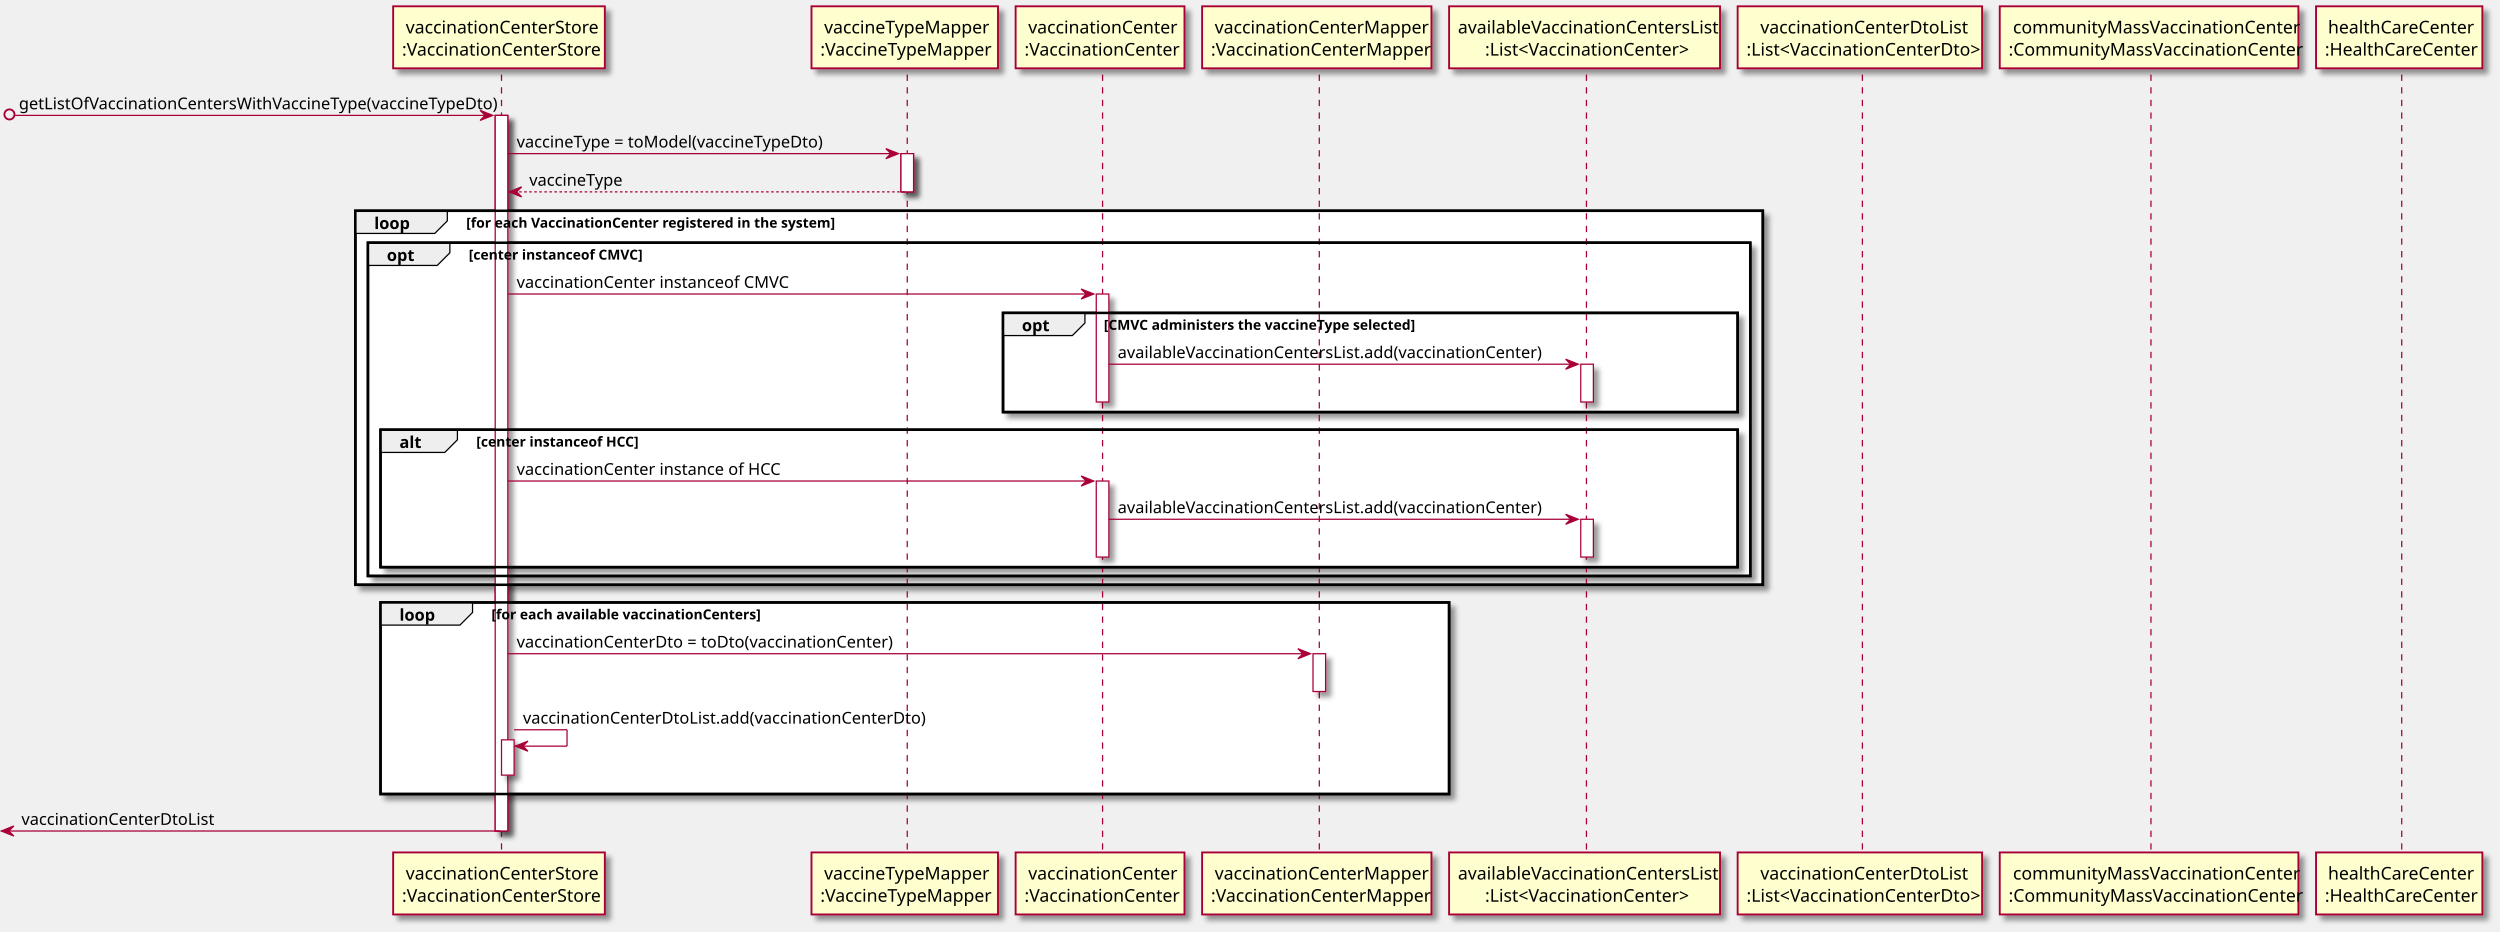
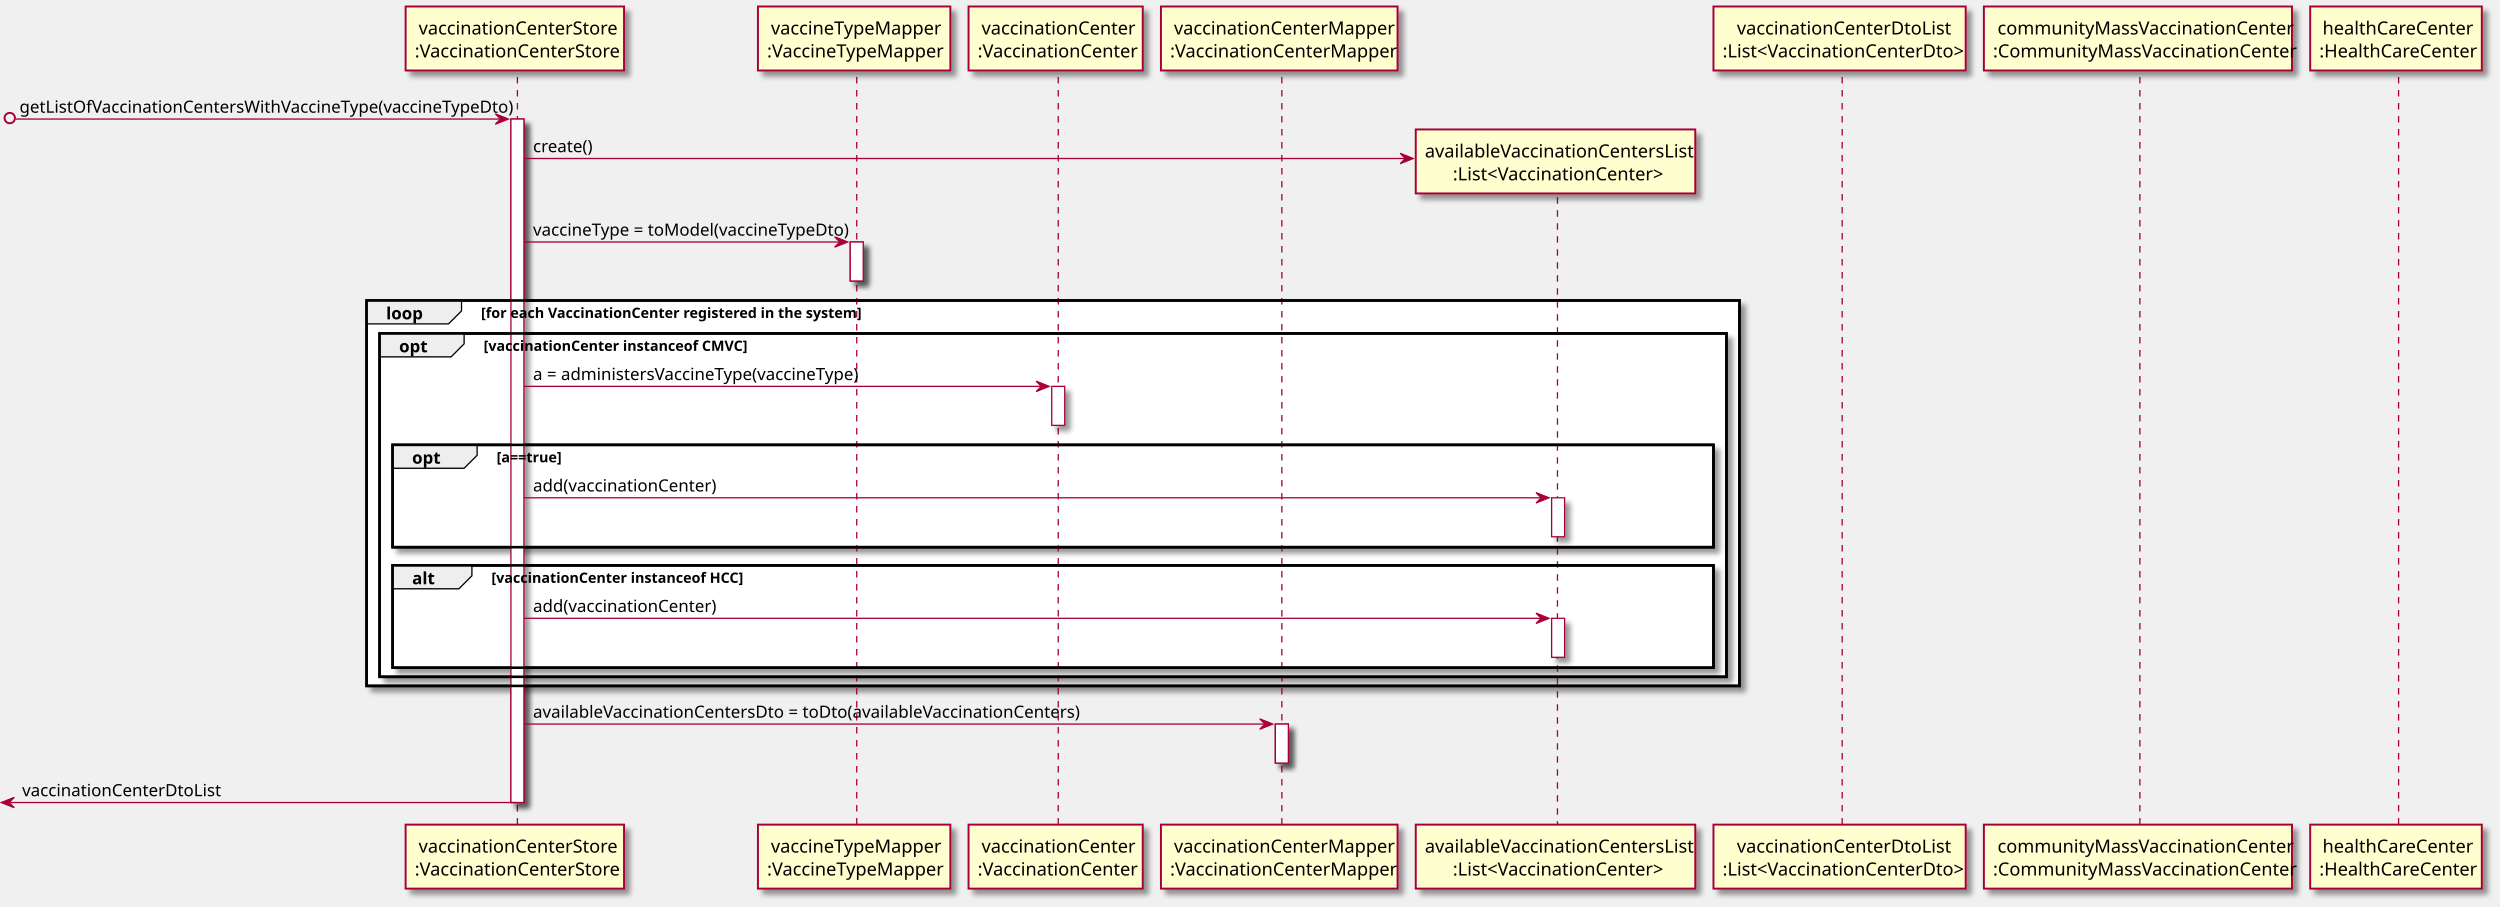
- <svg xmlns="http://www.w3.org/2000/svg" contentScriptType="application/ecmascript" contentStyleType="text/css" height="739px" preserveAspectRatio="none" style="width:1984px;height:739px;background:#FFFFFF;" version="1.1" viewBox="0 0 1984 739" width="1984px" zoomAndPan="magnify">
+ <svg xmlns="http://www.w3.org/2000/svg" contentScriptType="application/ecmascript" contentStyleType="text/css" height="697px" preserveAspectRatio="none" style="width:1923px;height:697px;background:#FFFFFF;" version="1.1" viewBox="0 0 1923 697" width="1923px" zoomAndPan="magnify">
  <defs>
-     <filter height="300%" id="f1lkqbyzqlks2r" width="300%" x="-1" y="-1">
+     <filter height="300%" id="f5pochnc6qaru" width="300%" x="-1" y="-1">
      <feGaussianBlur result="blurOut" stdDeviation="2.0" />
      <feColorMatrix in="blurOut" result="blurOut2" type="matrix" values="0 0 0 0 0 0 0 0 0 0 0 0 0 0 0 0 0 0 .4 0" />
      <feOffset dx="4.0" dy="4.0" in="blurOut2" result="blurOut3" />
      <feBlend in="SourceGraphic" in2="blurOut3" mode="normal" />
    </filter>
  </defs>
  <g>
-     <rect fill="#FFFFFF" filter="url(#f1lkqbyzqlks2r)" height="567.922" style="stroke:#A80036;stroke-width:1.0;" width="10" x="393" y="91.57" />
-     <rect fill="#FFFFFF" filter="url(#f1lkqbyzqlks2r)" height="28" style="stroke:#A80036;stroke-width:1.0;" width="10" x="398" y="587.141" />
-     <rect fill="#FFFFFF" filter="url(#f1lkqbyzqlks2r)" height="30.352" style="stroke:#A80036;stroke-width:1.0;" width="10" x="715" y="121.922" />
-     <rect fill="#FFFFFF" filter="url(#f1lkqbyzqlks2r)" height="85.703" style="stroke:#A80036;stroke-width:1.0;" width="10" x="870" y="233.328" />
-     <rect fill="#FFFFFF" filter="url(#f1lkqbyzqlks2r)" height="60.352" style="stroke:#A80036;stroke-width:1.0;" width="10" x="870" y="381.734" />
-     <rect fill="#FFFFFF" filter="url(#f1lkqbyzqlks2r)" height="30" style="stroke:#A80036;stroke-width:1.0;" width="10" x="1042" y="518.789" />
-     <rect fill="#FFFFFF" filter="url(#f1lkqbyzqlks2r)" height="30" style="stroke:#A80036;stroke-width:1.0;" width="10" x="1254.5" y="289.031" />
-     <rect fill="#FFFFFF" filter="url(#f1lkqbyzqlks2r)" height="30" style="stroke:#A80036;stroke-width:1.0;" width="10" x="1254.5" y="412.086" />
-     <rect fill="#FFFFFF" filter="url(#f1lkqbyzqlks2r)" height="296.812" style="stroke:#000000;stroke-width:2.0;" width="1117" x="282" y="167.273" />
-     <rect fill="#FFFFFF" filter="url(#f1lkqbyzqlks2r)" height="264.461" style="stroke:#000000;stroke-width:2.0;" width="1097" x="292" y="192.625" />
-     <rect fill="#FFFFFF" filter="url(#f1lkqbyzqlks2r)" height="78.703" style="stroke:#000000;stroke-width:2.0;" width="583" x="796" y="248.328" />
-     <rect fill="#FFFFFF" filter="url(#f1lkqbyzqlks2r)" height="109.055" style="stroke:#000000;stroke-width:2.0;" width="1077" x="302" y="341.031" />
-     <rect fill="#FFFFFF" filter="url(#f1lkqbyzqlks2r)" height="152.055" style="stroke:#000000;stroke-width:2.0;" width="848" x="302" y="478.086" />
-     <line style="stroke:#A80036;stroke-width:1.0;stroke-dasharray:5.0,5.0;" x1="398" x2="398" y1="59.219" y2="677.492" />
-     <line style="stroke:#A80036;stroke-width:1.0;stroke-dasharray:5.0,5.0;" x1="720" x2="720" y1="59.219" y2="677.492" />
-     <line style="stroke:#A80036;stroke-width:1.0;stroke-dasharray:5.0,5.0;" x1="875" x2="875" y1="59.219" y2="677.492" />
-     <line style="stroke:#A80036;stroke-width:1.0;stroke-dasharray:5.0,5.0;" x1="1047" x2="1047" y1="59.219" y2="677.492" />
-     <line style="stroke:#A80036;stroke-width:1.0;stroke-dasharray:5.0,5.0;" x1="1259" x2="1259" y1="59.219" y2="677.492" />
-     <line style="stroke:#A80036;stroke-width:1.0;stroke-dasharray:5.0,5.0;" x1="1478" x2="1478" y1="59.219" y2="677.492" />
-     <line style="stroke:#A80036;stroke-width:1.0;stroke-dasharray:5.0,5.0;" x1="1707" x2="1707" y1="59.219" y2="677.492" />
-     <line style="stroke:#A80036;stroke-width:1.0;stroke-dasharray:5.0,5.0;" x1="1906" x2="1906" y1="59.219" y2="677.492" />
-     <rect fill="#FEFECE" filter="url(#f1lkqbyzqlks2r)" height="49.219" style="stroke:#A80036;stroke-width:1.5;" width="168" x="312" y="5" />
+     <rect fill="#FFFFFF" filter="url(#f5pochnc6qaru)" height="525.734" style="stroke:#A80036;stroke-width:1.0;" width="10" x="393" y="91.57" />
+     <rect fill="#FFFFFF" filter="url(#f5pochnc6qaru)" height="30" style="stroke:#A80036;stroke-width:1.0;" width="10" x="654" y="186.141" />
+     <rect fill="#FFFFFF" filter="url(#f5pochnc6qaru)" height="30" style="stroke:#A80036;stroke-width:1.0;" width="10" x="809" y="297.195" />
+     <rect fill="#FFFFFF" filter="url(#f5pochnc6qaru)" height="30" style="stroke:#A80036;stroke-width:1.0;" width="10" x="981" y="556.953" />
+     <rect fill="#FFFFFF" filter="url(#f5pochnc6qaru)" height="30" style="stroke:#A80036;stroke-width:1.0;" width="10" x="1193.5" y="382.898" />
+     <rect fill="#FFFFFF" filter="url(#f5pochnc6qaru)" height="30" style="stroke:#A80036;stroke-width:1.0;" width="10" x="1193.5" y="475.602" />
+     <rect fill="#FFFFFF" filter="url(#f5pochnc6qaru)" height="296.461" style="stroke:#000000;stroke-width:2.0;" width="1056" x="282" y="231.141" />
+     <rect fill="#FFFFFF" filter="url(#f5pochnc6qaru)" height="264.109" style="stroke:#000000;stroke-width:2.0;" width="1036" x="292" y="256.492" />
+     <rect fill="#FFFFFF" filter="url(#f5pochnc6qaru)" height="78.703" style="stroke:#000000;stroke-width:2.0;" width="1016" x="302" y="342.195" />
+     <rect fill="#FFFFFF" filter="url(#f5pochnc6qaru)" height="78.703" style="stroke:#000000;stroke-width:2.0;" width="1016" x="302" y="434.898" />
+     <line style="stroke:#A80036;stroke-width:1.0;stroke-dasharray:5.0,5.0;" x1="398" x2="398" y1="59.219" y2="635.305" />
+     <line style="stroke:#A80036;stroke-width:1.0;stroke-dasharray:5.0,5.0;" x1="659" x2="659" y1="59.219" y2="635.305" />
+     <line style="stroke:#A80036;stroke-width:1.0;stroke-dasharray:5.0,5.0;" x1="814" x2="814" y1="59.219" y2="635.305" />
+     <line style="stroke:#A80036;stroke-width:1.0;stroke-dasharray:5.0,5.0;" x1="986" x2="986" y1="59.219" y2="635.305" />
+     <line style="stroke:#A80036;stroke-width:1.0;stroke-dasharray:5.0,5.0;" x1="1198" x2="1198" y1="141.68" y2="635.305" />
+     <line style="stroke:#A80036;stroke-width:1.0;stroke-dasharray:5.0,5.0;" x1="1417" x2="1417" y1="59.219" y2="635.305" />
+     <line style="stroke:#A80036;stroke-width:1.0;stroke-dasharray:5.0,5.0;" x1="1646" x2="1646" y1="59.219" y2="635.305" />
+     <line style="stroke:#A80036;stroke-width:1.0;stroke-dasharray:5.0,5.0;" x1="1845" x2="1845" y1="59.219" y2="635.305" />
+     <rect fill="#FEFECE" filter="url(#f5pochnc6qaru)" height="49.219" style="stroke:#A80036;stroke-width:1.5;" width="168" x="312" y="5" />
    <text fill="#000000" font-family="sans-serif" font-size="14" lengthAdjust="spacing" textLength="148" x="322" y="26.533">vaccinationCenterStore</text>
    <text fill="#000000" font-family="sans-serif" font-size="14" lengthAdjust="spacing" textLength="154" x="319" y="44.143">:VaccinationCenterStore</text>
-     <rect fill="#FEFECE" filter="url(#f1lkqbyzqlks2r)" height="49.219" style="stroke:#A80036;stroke-width:1.5;" width="168" x="312" y="676.492" />
-     <text fill="#000000" font-family="sans-serif" font-size="14" lengthAdjust="spacing" textLength="148" x="322" y="698.025">vaccinationCenterStore</text>
-     <text fill="#000000" font-family="sans-serif" font-size="14" lengthAdjust="spacing" textLength="154" x="319" y="715.635">:VaccinationCenterStore</text>
-     <rect fill="#FEFECE" filter="url(#f1lkqbyzqlks2r)" height="49.219" style="stroke:#A80036;stroke-width:1.5;" width="148" x="644" y="5" />
-     <text fill="#000000" font-family="sans-serif" font-size="14" lengthAdjust="spacing" textLength="128" x="654" y="26.533">vaccineTypeMapper</text>
-     <text fill="#000000" font-family="sans-serif" font-size="14" lengthAdjust="spacing" textLength="134" x="651" y="44.143">:VaccineTypeMapper</text>
-     <rect fill="#FEFECE" filter="url(#f1lkqbyzqlks2r)" height="49.219" style="stroke:#A80036;stroke-width:1.5;" width="148" x="644" y="676.492" />
-     <text fill="#000000" font-family="sans-serif" font-size="14" lengthAdjust="spacing" textLength="128" x="654" y="698.025">vaccineTypeMapper</text>
-     <text fill="#000000" font-family="sans-serif" font-size="14" lengthAdjust="spacing" textLength="134" x="651" y="715.635">:VaccineTypeMapper</text>
-     <rect fill="#FEFECE" filter="url(#f1lkqbyzqlks2r)" height="49.219" style="stroke:#A80036;stroke-width:1.5;" width="134" x="806" y="5" />
-     <text fill="#000000" font-family="sans-serif" font-size="14" lengthAdjust="spacing" textLength="114" x="816" y="26.533">vaccinationCenter</text>
-     <text fill="#000000" font-family="sans-serif" font-size="14" lengthAdjust="spacing" textLength="120" x="813" y="44.143">:VaccinationCenter</text>
-     <rect fill="#FEFECE" filter="url(#f1lkqbyzqlks2r)" height="49.219" style="stroke:#A80036;stroke-width:1.5;" width="134" x="806" y="676.492" />
-     <text fill="#000000" font-family="sans-serif" font-size="14" lengthAdjust="spacing" textLength="114" x="816" y="698.025">vaccinationCenter</text>
-     <text fill="#000000" font-family="sans-serif" font-size="14" lengthAdjust="spacing" textLength="120" x="813" y="715.635">:VaccinationCenter</text>
-     <rect fill="#FEFECE" filter="url(#f1lkqbyzqlks2r)" height="49.219" style="stroke:#A80036;stroke-width:1.5;" width="182" x="954" y="5" />
-     <text fill="#000000" font-family="sans-serif" font-size="14" lengthAdjust="spacing" textLength="162" x="964" y="26.533">vaccinationCenterMapper</text>
-     <text fill="#000000" font-family="sans-serif" font-size="14" lengthAdjust="spacing" textLength="168" x="961" y="44.143">:VaccinationCenterMapper</text>
-     <rect fill="#FEFECE" filter="url(#f1lkqbyzqlks2r)" height="49.219" style="stroke:#A80036;stroke-width:1.5;" width="182" x="954" y="676.492" />
-     <text fill="#000000" font-family="sans-serif" font-size="14" lengthAdjust="spacing" textLength="162" x="964" y="698.025">vaccinationCenterMapper</text>
-     <text fill="#000000" font-family="sans-serif" font-size="14" lengthAdjust="spacing" textLength="168" x="961" y="715.635">:VaccinationCenterMapper</text>
-     <rect fill="#FEFECE" filter="url(#f1lkqbyzqlks2r)" height="49.219" style="stroke:#A80036;stroke-width:1.5;" width="215" x="1150" y="5" />
-     <text fill="#000000" font-family="sans-serif" font-size="14" lengthAdjust="spacing" textLength="201" x="1157" y="26.533">availableVaccinationCentersList</text>
-     <text fill="#000000" font-family="sans-serif" font-size="14" lengthAdjust="spacing" textLength="158" x="1178.5" y="44.143">:List&lt;VaccinationCenter&gt;</text>
-     <rect fill="#FEFECE" filter="url(#f1lkqbyzqlks2r)" height="49.219" style="stroke:#A80036;stroke-width:1.5;" width="215" x="1150" y="676.492" />
-     <text fill="#000000" font-family="sans-serif" font-size="14" lengthAdjust="spacing" textLength="201" x="1157" y="698.025">availableVaccinationCentersList</text>
-     <text fill="#000000" font-family="sans-serif" font-size="14" lengthAdjust="spacing" textLength="158" x="1178.5" y="715.635">:List&lt;VaccinationCenter&gt;</text>
-     <rect fill="#FEFECE" filter="url(#f1lkqbyzqlks2r)" height="49.219" style="stroke:#A80036;stroke-width:1.5;" width="194" x="1379" y="5" />
-     <text fill="#000000" font-family="sans-serif" font-size="14" lengthAdjust="spacing" textLength="158" x="1397" y="26.533">vaccinationCenterDtoList</text>
-     <text fill="#000000" font-family="sans-serif" font-size="14" lengthAdjust="spacing" textLength="180" x="1386" y="44.143">:List&lt;VaccinationCenterDto&gt;</text>
-     <rect fill="#FEFECE" filter="url(#f1lkqbyzqlks2r)" height="49.219" style="stroke:#A80036;stroke-width:1.5;" width="194" x="1379" y="676.492" />
-     <text fill="#000000" font-family="sans-serif" font-size="14" lengthAdjust="spacing" textLength="158" x="1397" y="698.025">vaccinationCenterDtoList</text>
-     <text fill="#000000" font-family="sans-serif" font-size="14" lengthAdjust="spacing" textLength="180" x="1386" y="715.635">:List&lt;VaccinationCenterDto&gt;</text>
-     <rect fill="#FEFECE" filter="url(#f1lkqbyzqlks2r)" height="49.219" style="stroke:#A80036;stroke-width:1.5;" width="237" x="1587" y="5" />
-     <text fill="#000000" font-family="sans-serif" font-size="14" lengthAdjust="spacing" textLength="216" x="1597.5" y="26.533">communityMassVaccinationCenter</text>
-     <text fill="#000000" font-family="sans-serif" font-size="14" lengthAdjust="spacing" textLength="223" x="1594" y="44.143">:CommunityMassVaccinationCenter</text>
-     <rect fill="#FEFECE" filter="url(#f1lkqbyzqlks2r)" height="49.219" style="stroke:#A80036;stroke-width:1.5;" width="237" x="1587" y="676.492" />
-     <text fill="#000000" font-family="sans-serif" font-size="14" lengthAdjust="spacing" textLength="216" x="1597.5" y="698.025">communityMassVaccinationCenter</text>
-     <text fill="#000000" font-family="sans-serif" font-size="14" lengthAdjust="spacing" textLength="223" x="1594" y="715.635">:CommunityMassVaccinationCenter</text>
-     <rect fill="#FEFECE" filter="url(#f1lkqbyzqlks2r)" height="49.219" style="stroke:#A80036;stroke-width:1.5;" width="132" x="1838" y="5" />
-     <text fill="#000000" font-family="sans-serif" font-size="14" lengthAdjust="spacing" textLength="113" x="1847.5" y="26.533">healthCareCenter</text>
-     <text fill="#000000" font-family="sans-serif" font-size="14" lengthAdjust="spacing" textLength="118" x="1845" y="44.143">:HealthCareCenter</text>
-     <rect fill="#FEFECE" filter="url(#f1lkqbyzqlks2r)" height="49.219" style="stroke:#A80036;stroke-width:1.5;" width="132" x="1838" y="676.492" />
-     <text fill="#000000" font-family="sans-serif" font-size="14" lengthAdjust="spacing" textLength="113" x="1847.5" y="698.025">healthCareCenter</text>
-     <text fill="#000000" font-family="sans-serif" font-size="14" lengthAdjust="spacing" textLength="118" x="1845" y="715.635">:HealthCareCenter</text>
-     <rect fill="#FFFFFF" filter="url(#f1lkqbyzqlks2r)" height="567.922" style="stroke:#A80036;stroke-width:1.0;" width="10" x="393" y="91.57" />
-     <rect fill="#FFFFFF" filter="url(#f1lkqbyzqlks2r)" height="28" style="stroke:#A80036;stroke-width:1.0;" width="10" x="398" y="587.141" />
-     <rect fill="#FFFFFF" filter="url(#f1lkqbyzqlks2r)" height="30.352" style="stroke:#A80036;stroke-width:1.0;" width="10" x="715" y="121.922" />
-     <rect fill="#FFFFFF" filter="url(#f1lkqbyzqlks2r)" height="85.703" style="stroke:#A80036;stroke-width:1.0;" width="10" x="870" y="233.328" />
-     <rect fill="#FFFFFF" filter="url(#f1lkqbyzqlks2r)" height="60.352" style="stroke:#A80036;stroke-width:1.0;" width="10" x="870" y="381.734" />
-     <rect fill="#FFFFFF" filter="url(#f1lkqbyzqlks2r)" height="30" style="stroke:#A80036;stroke-width:1.0;" width="10" x="1042" y="518.789" />
-     <rect fill="#FFFFFF" filter="url(#f1lkqbyzqlks2r)" height="30" style="stroke:#A80036;stroke-width:1.0;" width="10" x="1254.5" y="289.031" />
-     <rect fill="#FFFFFF" filter="url(#f1lkqbyzqlks2r)" height="30" style="stroke:#A80036;stroke-width:1.0;" width="10" x="1254.5" y="412.086" />
+     <rect fill="#FEFECE" filter="url(#f5pochnc6qaru)" height="49.219" style="stroke:#A80036;stroke-width:1.5;" width="168" x="312" y="634.305" />
+     <text fill="#000000" font-family="sans-serif" font-size="14" lengthAdjust="spacing" textLength="148" x="322" y="655.838">vaccinationCenterStore</text>
+     <text fill="#000000" font-family="sans-serif" font-size="14" lengthAdjust="spacing" textLength="154" x="319" y="673.447">:VaccinationCenterStore</text>
+     <rect fill="#FEFECE" filter="url(#f5pochnc6qaru)" height="49.219" style="stroke:#A80036;stroke-width:1.5;" width="148" x="583" y="5" />
+     <text fill="#000000" font-family="sans-serif" font-size="14" lengthAdjust="spacing" textLength="128" x="593" y="26.533">vaccineTypeMapper</text>
+     <text fill="#000000" font-family="sans-serif" font-size="14" lengthAdjust="spacing" textLength="134" x="590" y="44.143">:VaccineTypeMapper</text>
+     <rect fill="#FEFECE" filter="url(#f5pochnc6qaru)" height="49.219" style="stroke:#A80036;stroke-width:1.5;" width="148" x="583" y="634.305" />
+     <text fill="#000000" font-family="sans-serif" font-size="14" lengthAdjust="spacing" textLength="128" x="593" y="655.838">vaccineTypeMapper</text>
+     <text fill="#000000" font-family="sans-serif" font-size="14" lengthAdjust="spacing" textLength="134" x="590" y="673.447">:VaccineTypeMapper</text>
+     <rect fill="#FEFECE" filter="url(#f5pochnc6qaru)" height="49.219" style="stroke:#A80036;stroke-width:1.5;" width="134" x="745" y="5" />
+     <text fill="#000000" font-family="sans-serif" font-size="14" lengthAdjust="spacing" textLength="114" x="755" y="26.533">vaccinationCenter</text>
+     <text fill="#000000" font-family="sans-serif" font-size="14" lengthAdjust="spacing" textLength="120" x="752" y="44.143">:VaccinationCenter</text>
+     <rect fill="#FEFECE" filter="url(#f5pochnc6qaru)" height="49.219" style="stroke:#A80036;stroke-width:1.5;" width="134" x="745" y="634.305" />
+     <text fill="#000000" font-family="sans-serif" font-size="14" lengthAdjust="spacing" textLength="114" x="755" y="655.838">vaccinationCenter</text>
+     <text fill="#000000" font-family="sans-serif" font-size="14" lengthAdjust="spacing" textLength="120" x="752" y="673.447">:VaccinationCenter</text>
+     <rect fill="#FEFECE" filter="url(#f5pochnc6qaru)" height="49.219" style="stroke:#A80036;stroke-width:1.5;" width="182" x="893" y="5" />
+     <text fill="#000000" font-family="sans-serif" font-size="14" lengthAdjust="spacing" textLength="162" x="903" y="26.533">vaccinationCenterMapper</text>
+     <text fill="#000000" font-family="sans-serif" font-size="14" lengthAdjust="spacing" textLength="168" x="900" y="44.143">:VaccinationCenterMapper</text>
+     <rect fill="#FEFECE" filter="url(#f5pochnc6qaru)" height="49.219" style="stroke:#A80036;stroke-width:1.5;" width="182" x="893" y="634.305" />
+     <text fill="#000000" font-family="sans-serif" font-size="14" lengthAdjust="spacing" textLength="162" x="903" y="655.838">vaccinationCenterMapper</text>
+     <text fill="#000000" font-family="sans-serif" font-size="14" lengthAdjust="spacing" textLength="168" x="900" y="673.447">:VaccinationCenterMapper</text>
+     <rect fill="#FEFECE" filter="url(#f5pochnc6qaru)" height="49.219" style="stroke:#A80036;stroke-width:1.5;" width="215" x="1089" y="634.305" />
+     <text fill="#000000" font-family="sans-serif" font-size="14" lengthAdjust="spacing" textLength="201" x="1096" y="655.838">availableVaccinationCentersList</text>
+     <text fill="#000000" font-family="sans-serif" font-size="14" lengthAdjust="spacing" textLength="158" x="1117.5" y="673.447">:List&lt;VaccinationCenter&gt;</text>
+     <rect fill="#FEFECE" filter="url(#f5pochnc6qaru)" height="49.219" style="stroke:#A80036;stroke-width:1.5;" width="194" x="1318" y="5" />
+     <text fill="#000000" font-family="sans-serif" font-size="14" lengthAdjust="spacing" textLength="158" x="1336" y="26.533">vaccinationCenterDtoList</text>
+     <text fill="#000000" font-family="sans-serif" font-size="14" lengthAdjust="spacing" textLength="180" x="1325" y="44.143">:List&lt;VaccinationCenterDto&gt;</text>
+     <rect fill="#FEFECE" filter="url(#f5pochnc6qaru)" height="49.219" style="stroke:#A80036;stroke-width:1.5;" width="194" x="1318" y="634.305" />
+     <text fill="#000000" font-family="sans-serif" font-size="14" lengthAdjust="spacing" textLength="158" x="1336" y="655.838">vaccinationCenterDtoList</text>
+     <text fill="#000000" font-family="sans-serif" font-size="14" lengthAdjust="spacing" textLength="180" x="1325" y="673.447">:List&lt;VaccinationCenterDto&gt;</text>
+     <rect fill="#FEFECE" filter="url(#f5pochnc6qaru)" height="49.219" style="stroke:#A80036;stroke-width:1.5;" width="237" x="1526" y="5" />
+     <text fill="#000000" font-family="sans-serif" font-size="14" lengthAdjust="spacing" textLength="216" x="1536.5" y="26.533">communityMassVaccinationCenter</text>
+     <text fill="#000000" font-family="sans-serif" font-size="14" lengthAdjust="spacing" textLength="223" x="1533" y="44.143">:CommunityMassVaccinationCenter</text>
+     <rect fill="#FEFECE" filter="url(#f5pochnc6qaru)" height="49.219" style="stroke:#A80036;stroke-width:1.5;" width="237" x="1526" y="634.305" />
+     <text fill="#000000" font-family="sans-serif" font-size="14" lengthAdjust="spacing" textLength="216" x="1536.5" y="655.838">communityMassVaccinationCenter</text>
+     <text fill="#000000" font-family="sans-serif" font-size="14" lengthAdjust="spacing" textLength="223" x="1533" y="673.447">:CommunityMassVaccinationCenter</text>
+     <rect fill="#FEFECE" filter="url(#f5pochnc6qaru)" height="49.219" style="stroke:#A80036;stroke-width:1.5;" width="132" x="1777" y="5" />
+     <text fill="#000000" font-family="sans-serif" font-size="14" lengthAdjust="spacing" textLength="113" x="1786.5" y="26.533">healthCareCenter</text>
+     <text fill="#000000" font-family="sans-serif" font-size="14" lengthAdjust="spacing" textLength="118" x="1784" y="44.143">:HealthCareCenter</text>
+     <rect fill="#FEFECE" filter="url(#f5pochnc6qaru)" height="49.219" style="stroke:#A80036;stroke-width:1.5;" width="132" x="1777" y="634.305" />
+     <text fill="#000000" font-family="sans-serif" font-size="14" lengthAdjust="spacing" textLength="113" x="1786.5" y="655.838">healthCareCenter</text>
+     <text fill="#000000" font-family="sans-serif" font-size="14" lengthAdjust="spacing" textLength="118" x="1784" y="673.447">:HealthCareCenter</text>
+     <rect fill="#FFFFFF" filter="url(#f5pochnc6qaru)" height="525.734" style="stroke:#A80036;stroke-width:1.0;" width="10" x="393" y="91.57" />
+     <rect fill="#FFFFFF" filter="url(#f5pochnc6qaru)" height="30" style="stroke:#A80036;stroke-width:1.0;" width="10" x="654" y="186.141" />
+     <rect fill="#FFFFFF" filter="url(#f5pochnc6qaru)" height="30" style="stroke:#A80036;stroke-width:1.0;" width="10" x="809" y="297.195" />
+     <rect fill="#FFFFFF" filter="url(#f5pochnc6qaru)" height="30" style="stroke:#A80036;stroke-width:1.0;" width="10" x="981" y="556.953" />
+     <rect fill="#FFFFFF" filter="url(#f5pochnc6qaru)" height="30" style="stroke:#A80036;stroke-width:1.0;" width="10" x="1193.5" y="382.898" />
+     <rect fill="#FFFFFF" filter="url(#f5pochnc6qaru)" height="30" style="stroke:#A80036;stroke-width:1.0;" width="10" x="1193.5" y="475.602" />
    <ellipse cx="7.5" cy="90.82" rx="4" ry="4" style="stroke:#A80036;stroke-width:1.5;fill:none;" />
    <polygon fill="#A80036" points="381,87.57,391,91.57,381,95.57,385,91.57" style="stroke:#A80036;stroke-width:1.0;" />
    <line style="stroke:#A80036;stroke-width:1.0;" x1="12" x2="387" y1="91.57" y2="91.57" />
    <text fill="#000000" font-family="sans-serif" font-size="13" lengthAdjust="spacing" textLength="366" x="15" y="86.714">getListOfVaccinationCentersWithVaccineType(vaccineTypeDto)</text>
-     <polygon fill="#A80036" points="703,117.922,713,121.922,703,125.922,707,121.922" style="stroke:#A80036;stroke-width:1.0;" />
-     <line style="stroke:#A80036;stroke-width:1.0;" x1="403" x2="709" y1="121.922" y2="121.922" />
-     <text fill="#000000" font-family="sans-serif" font-size="13" lengthAdjust="spacing" textLength="232" x="410" y="117.065">vaccineType = toModel(vaccineTypeDto)</text>
-     <polygon fill="#A80036" points="414,148.273,404,152.273,414,156.273,410,152.273" style="stroke:#A80036;stroke-width:1.0;" />
-     <line style="stroke:#A80036;stroke-width:1.0;stroke-dasharray:2.0,2.0;" x1="408" x2="719" y1="152.273" y2="152.273" />
-     <text fill="#000000" font-family="sans-serif" font-size="13" lengthAdjust="spacing" textLength="71" x="420" y="147.417">vaccineType</text>
-     <path d="M282,167.273 L355,167.273 L355,175.273 L345,185.273 L282,185.273 L282,167.273 " fill="#EEEEEE" style="stroke:#000000;stroke-width:1.0;" />
-     <rect fill="none" height="296.812" style="stroke:#000000;stroke-width:2.0;" width="1117" x="282" y="167.273" />
-     <text fill="#000000" font-family="sans-serif" font-size="13" font-weight="bold" lengthAdjust="spacing" textLength="28" x="297" y="181.769">loop</text>
-     <text fill="#000000" font-family="sans-serif" font-size="11" font-weight="bold" lengthAdjust="spacing" textLength="298" x="370" y="180.692">[for each VaccinationCenter registered in the system]</text>
-     <path d="M292,192.625 L357,192.625 L357,200.625 L347,210.625 L292,210.625 L292,192.625 " fill="#EEEEEE" style="stroke:#000000;stroke-width:1.0;" />
-     <rect fill="none" height="264.461" style="stroke:#000000;stroke-width:2.0;" width="1097" x="292" y="192.625" />
-     <text fill="#000000" font-family="sans-serif" font-size="13" font-weight="bold" lengthAdjust="spacing" textLength="20" x="307" y="207.12">opt</text>
-     <text fill="#000000" font-family="sans-serif" font-size="11" font-weight="bold" lengthAdjust="spacing" textLength="142" x="372" y="206.044">[center instanceof CMVC]</text>
-     <polygon fill="#A80036" points="858,229.328,868,233.328,858,237.328,862,233.328" style="stroke:#A80036;stroke-width:1.0;" />
-     <line style="stroke:#A80036;stroke-width:1.0;" x1="403" x2="864" y1="233.328" y2="233.328" />
-     <text fill="#000000" font-family="sans-serif" font-size="13" lengthAdjust="spacing" textLength="207" x="410" y="228.472">vaccinationCenter instanceof CMVC</text>
-     <path d="M796,248.328 L861,248.328 L861,256.328 L851,266.328 L796,266.328 L796,248.328 " fill="#EEEEEE" style="stroke:#000000;stroke-width:1.0;" />
-     <rect fill="none" height="78.703" style="stroke:#000000;stroke-width:2.0;" width="583" x="796" y="248.328" />
-     <text fill="#000000" font-family="sans-serif" font-size="13" font-weight="bold" lengthAdjust="spacing" textLength="20" x="811" y="262.823">opt</text>
-     <text fill="#000000" font-family="sans-serif" font-size="11" font-weight="bold" lengthAdjust="spacing" textLength="255" x="876" y="261.747">[CMVC administers the vaccineType selected]</text>
-     <polygon fill="#A80036" points="1242.5,285.031,1252.5,289.031,1242.5,293.031,1246.5,289.031" style="stroke:#A80036;stroke-width:1.0;" />
-     <line style="stroke:#A80036;stroke-width:1.0;" x1="880" x2="1248.5" y1="289.031" y2="289.031" />
-     <text fill="#000000" font-family="sans-serif" font-size="13" lengthAdjust="spacing" textLength="318" x="887" y="284.175">availableVaccinationCentersList.add(vaccinationCenter)</text>
-     <path d="M302,341.031 L363,341.031 L363,349.031 L353,359.031 L302,359.031 L302,341.031 " fill="#EEEEEE" style="stroke:#000000;stroke-width:1.0;" />
-     <rect fill="none" height="109.055" style="stroke:#000000;stroke-width:2.0;" width="1077" x="302" y="341.031" />
-     <text fill="#000000" font-family="sans-serif" font-size="13" font-weight="bold" lengthAdjust="spacing" textLength="16" x="317" y="355.526">alt</text>
-     <text fill="#000000" font-family="sans-serif" font-size="11" font-weight="bold" lengthAdjust="spacing" textLength="131" x="378" y="354.45">[center instanceof HCC]</text>
-     <polygon fill="#A80036" points="858,377.734,868,381.734,858,385.734,862,381.734" style="stroke:#A80036;stroke-width:1.0;" />
-     <line style="stroke:#A80036;stroke-width:1.0;" x1="403" x2="864" y1="381.734" y2="381.734" />
-     <text fill="#000000" font-family="sans-serif" font-size="13" lengthAdjust="spacing" textLength="200" x="410" y="376.878">vaccinationCenter instance of HCC</text>
-     <polygon fill="#A80036" points="1242.5,408.086,1252.5,412.086,1242.5,416.086,1246.5,412.086" style="stroke:#A80036;stroke-width:1.0;" />
-     <line style="stroke:#A80036;stroke-width:1.0;" x1="880" x2="1248.5" y1="412.086" y2="412.086" />
-     <text fill="#000000" font-family="sans-serif" font-size="13" lengthAdjust="spacing" textLength="318" x="887" y="407.229">availableVaccinationCentersList.add(vaccinationCenter)</text>
-     <path d="M302,478.086 L375,478.086 L375,486.086 L365,496.086 L302,496.086 L302,478.086 " fill="#EEEEEE" style="stroke:#000000;stroke-width:1.0;" />
-     <rect fill="none" height="152.055" style="stroke:#000000;stroke-width:2.0;" width="848" x="302" y="478.086" />
-     <text fill="#000000" font-family="sans-serif" font-size="13" font-weight="bold" lengthAdjust="spacing" textLength="28" x="317" y="492.581">loop</text>
-     <text fill="#000000" font-family="sans-serif" font-size="11" font-weight="bold" lengthAdjust="spacing" textLength="212" x="390" y="491.505">[for each available vaccinationCenters]</text>
-     <polygon fill="#A80036" points="1030,514.789,1040,518.789,1030,522.789,1034,518.789" style="stroke:#A80036;stroke-width:1.0;" />
-     <line style="stroke:#A80036;stroke-width:1.0;" x1="403" x2="1036" y1="518.789" y2="518.789" />
-     <text fill="#000000" font-family="sans-serif" font-size="13" lengthAdjust="spacing" textLength="279" x="410" y="513.933">vaccinationCenterDto = toDto(vaccinationCenter)</text>
-     <line style="stroke:#A80036;stroke-width:1.0;" x1="408" x2="450" y1="579.141" y2="579.141" />
-     <line style="stroke:#A80036;stroke-width:1.0;" x1="450" x2="450" y1="579.141" y2="592.141" />
-     <line style="stroke:#A80036;stroke-width:1.0;" x1="409" x2="450" y1="592.141" y2="592.141" />
-     <polygon fill="#A80036" points="419,588.141,409,592.141,419,596.141,415,592.141" style="stroke:#A80036;stroke-width:1.0;" />
-     <text fill="#000000" font-family="sans-serif" font-size="13" lengthAdjust="spacing" textLength="298" x="415" y="574.284">vaccinationCenterDtoList.add(vaccinationCenterDto)</text>
-     <polygon fill="#A80036" points="11,655.492,1,659.492,11,663.492,7,659.492" style="stroke:#A80036;stroke-width:1.0;" />
-     <line style="stroke:#A80036;stroke-width:1.0;" x1="5" x2="397" y1="659.492" y2="659.492" />
-     <text fill="#000000" font-family="sans-serif" font-size="13" lengthAdjust="spacing" textLength="143" x="17" y="654.636">vaccinationCenterDtoList</text>
+     <polygon fill="#A80036" points="1077,117.922,1087,121.922,1077,125.922,1081,121.922" style="stroke:#A80036;stroke-width:1.0;" />
+     <line style="stroke:#A80036;stroke-width:1.0;" x1="403" x2="1083" y1="121.922" y2="121.922" />
+     <text fill="#000000" font-family="sans-serif" font-size="13" lengthAdjust="spacing" textLength="44" x="410" y="117.065">create()</text>
+     <rect fill="#FEFECE" filter="url(#f5pochnc6qaru)" height="49.219" style="stroke:#A80036;stroke-width:1.5;" width="215" x="1089" y="99.57" />
+     <text fill="#000000" font-family="sans-serif" font-size="14" lengthAdjust="spacing" textLength="201" x="1096" y="121.103">availableVaccinationCentersList</text>
+     <text fill="#000000" font-family="sans-serif" font-size="14" lengthAdjust="spacing" textLength="158" x="1117.5" y="138.713">:List&lt;VaccinationCenter&gt;</text>
+     <polygon fill="#A80036" points="642,182.141,652,186.141,642,190.141,646,186.141" style="stroke:#A80036;stroke-width:1.0;" />
+     <line style="stroke:#A80036;stroke-width:1.0;" x1="403" x2="648" y1="186.141" y2="186.141" />
+     <text fill="#000000" font-family="sans-serif" font-size="13" lengthAdjust="spacing" textLength="232" x="410" y="181.284">vaccineType = toModel(vaccineTypeDto)</text>
+     <path d="M282,231.141 L355,231.141 L355,239.141 L345,249.141 L282,249.141 L282,231.141 " fill="#EEEEEE" style="stroke:#000000;stroke-width:1.0;" />
+     <rect fill="none" height="296.461" style="stroke:#000000;stroke-width:2.0;" width="1056" x="282" y="231.141" />
+     <text fill="#000000" font-family="sans-serif" font-size="13" font-weight="bold" lengthAdjust="spacing" textLength="28" x="297" y="245.636">loop</text>
+     <text fill="#000000" font-family="sans-serif" font-size="11" font-weight="bold" lengthAdjust="spacing" textLength="298" x="370" y="244.56">[for each VaccinationCenter registered in the system]</text>
+     <path d="M292,256.492 L357,256.492 L357,264.492 L347,274.492 L292,274.492 L292,256.492 " fill="#EEEEEE" style="stroke:#000000;stroke-width:1.0;" />
+     <rect fill="none" height="264.109" style="stroke:#000000;stroke-width:2.0;" width="1036" x="292" y="256.492" />
+     <text fill="#000000" font-family="sans-serif" font-size="13" font-weight="bold" lengthAdjust="spacing" textLength="20" x="307" y="270.987">opt</text>
+     <text fill="#000000" font-family="sans-serif" font-size="11" font-weight="bold" lengthAdjust="spacing" textLength="205" x="372" y="269.911">[vaccinationCenter instanceof CMVC]</text>
+     <polygon fill="#A80036" points="797,293.195,807,297.195,797,301.195,801,297.195" style="stroke:#A80036;stroke-width:1.0;" />
+     <line style="stroke:#A80036;stroke-width:1.0;" x1="403" x2="803" y1="297.195" y2="297.195" />
+     <text fill="#000000" font-family="sans-serif" font-size="13" lengthAdjust="spacing" textLength="244" x="410" y="292.339">a = administersVaccineType(vaccineType)</text>
+     <path d="M302,342.195 L367,342.195 L367,350.195 L357,360.195 L302,360.195 L302,342.195 " fill="#EEEEEE" style="stroke:#000000;stroke-width:1.0;" />
+     <rect fill="none" height="78.703" style="stroke:#000000;stroke-width:2.0;" width="1016" x="302" y="342.195" />
+     <text fill="#000000" font-family="sans-serif" font-size="13" font-weight="bold" lengthAdjust="spacing" textLength="20" x="317" y="356.69">opt</text>
+     <text fill="#000000" font-family="sans-serif" font-size="11" font-weight="bold" lengthAdjust="spacing" textLength="49" x="382" y="355.614">[a==true]</text>
+     <polygon fill="#A80036" points="1181.5,378.898,1191.5,382.898,1181.5,386.898,1185.5,382.898" style="stroke:#A80036;stroke-width:1.0;" />
+     <line style="stroke:#A80036;stroke-width:1.0;" x1="403" x2="1187.5" y1="382.898" y2="382.898" />
+     <text fill="#000000" font-family="sans-serif" font-size="13" lengthAdjust="spacing" textLength="131" x="410" y="378.042">add(vaccinationCenter)</text>
+     <path d="M302,434.898 L363,434.898 L363,442.898 L353,452.898 L302,452.898 L302,434.898 " fill="#EEEEEE" style="stroke:#000000;stroke-width:1.0;" />
+     <rect fill="none" height="78.703" style="stroke:#000000;stroke-width:2.0;" width="1016" x="302" y="434.898" />
+     <text fill="#000000" font-family="sans-serif" font-size="13" font-weight="bold" lengthAdjust="spacing" textLength="16" x="317" y="449.394">alt</text>
+     <text fill="#000000" font-family="sans-serif" font-size="11" font-weight="bold" lengthAdjust="spacing" textLength="194" x="378" y="448.317">[vaccinationCenter instanceof HCC]</text>
+     <polygon fill="#A80036" points="1181.5,471.602,1191.5,475.602,1181.5,479.602,1185.5,475.602" style="stroke:#A80036;stroke-width:1.0;" />
+     <line style="stroke:#A80036;stroke-width:1.0;" x1="403" x2="1187.5" y1="475.602" y2="475.602" />
+     <text fill="#000000" font-family="sans-serif" font-size="13" lengthAdjust="spacing" textLength="131" x="410" y="470.745">add(vaccinationCenter)</text>
+     <polygon fill="#A80036" points="969,552.953,979,556.953,969,560.953,973,556.953" style="stroke:#A80036;stroke-width:1.0;" />
+     <line style="stroke:#A80036;stroke-width:1.0;" x1="403" x2="975" y1="556.953" y2="556.953" />
+     <text fill="#000000" font-family="sans-serif" font-size="13" lengthAdjust="spacing" textLength="399" x="410" y="552.097">availableVaccinationCentersDto = toDto(availableVaccinationCenters)</text>
+     <polygon fill="#A80036" points="11,613.305,1,617.305,11,621.305,7,617.305" style="stroke:#A80036;stroke-width:1.0;" />
+     <line style="stroke:#A80036;stroke-width:1.0;" x1="5" x2="397" y1="617.305" y2="617.305" />
+     <text fill="#000000" font-family="sans-serif" font-size="13" lengthAdjust="spacing" textLength="143" x="17" y="612.448">vaccinationCenterDtoList</text>
  </g>
</svg>
